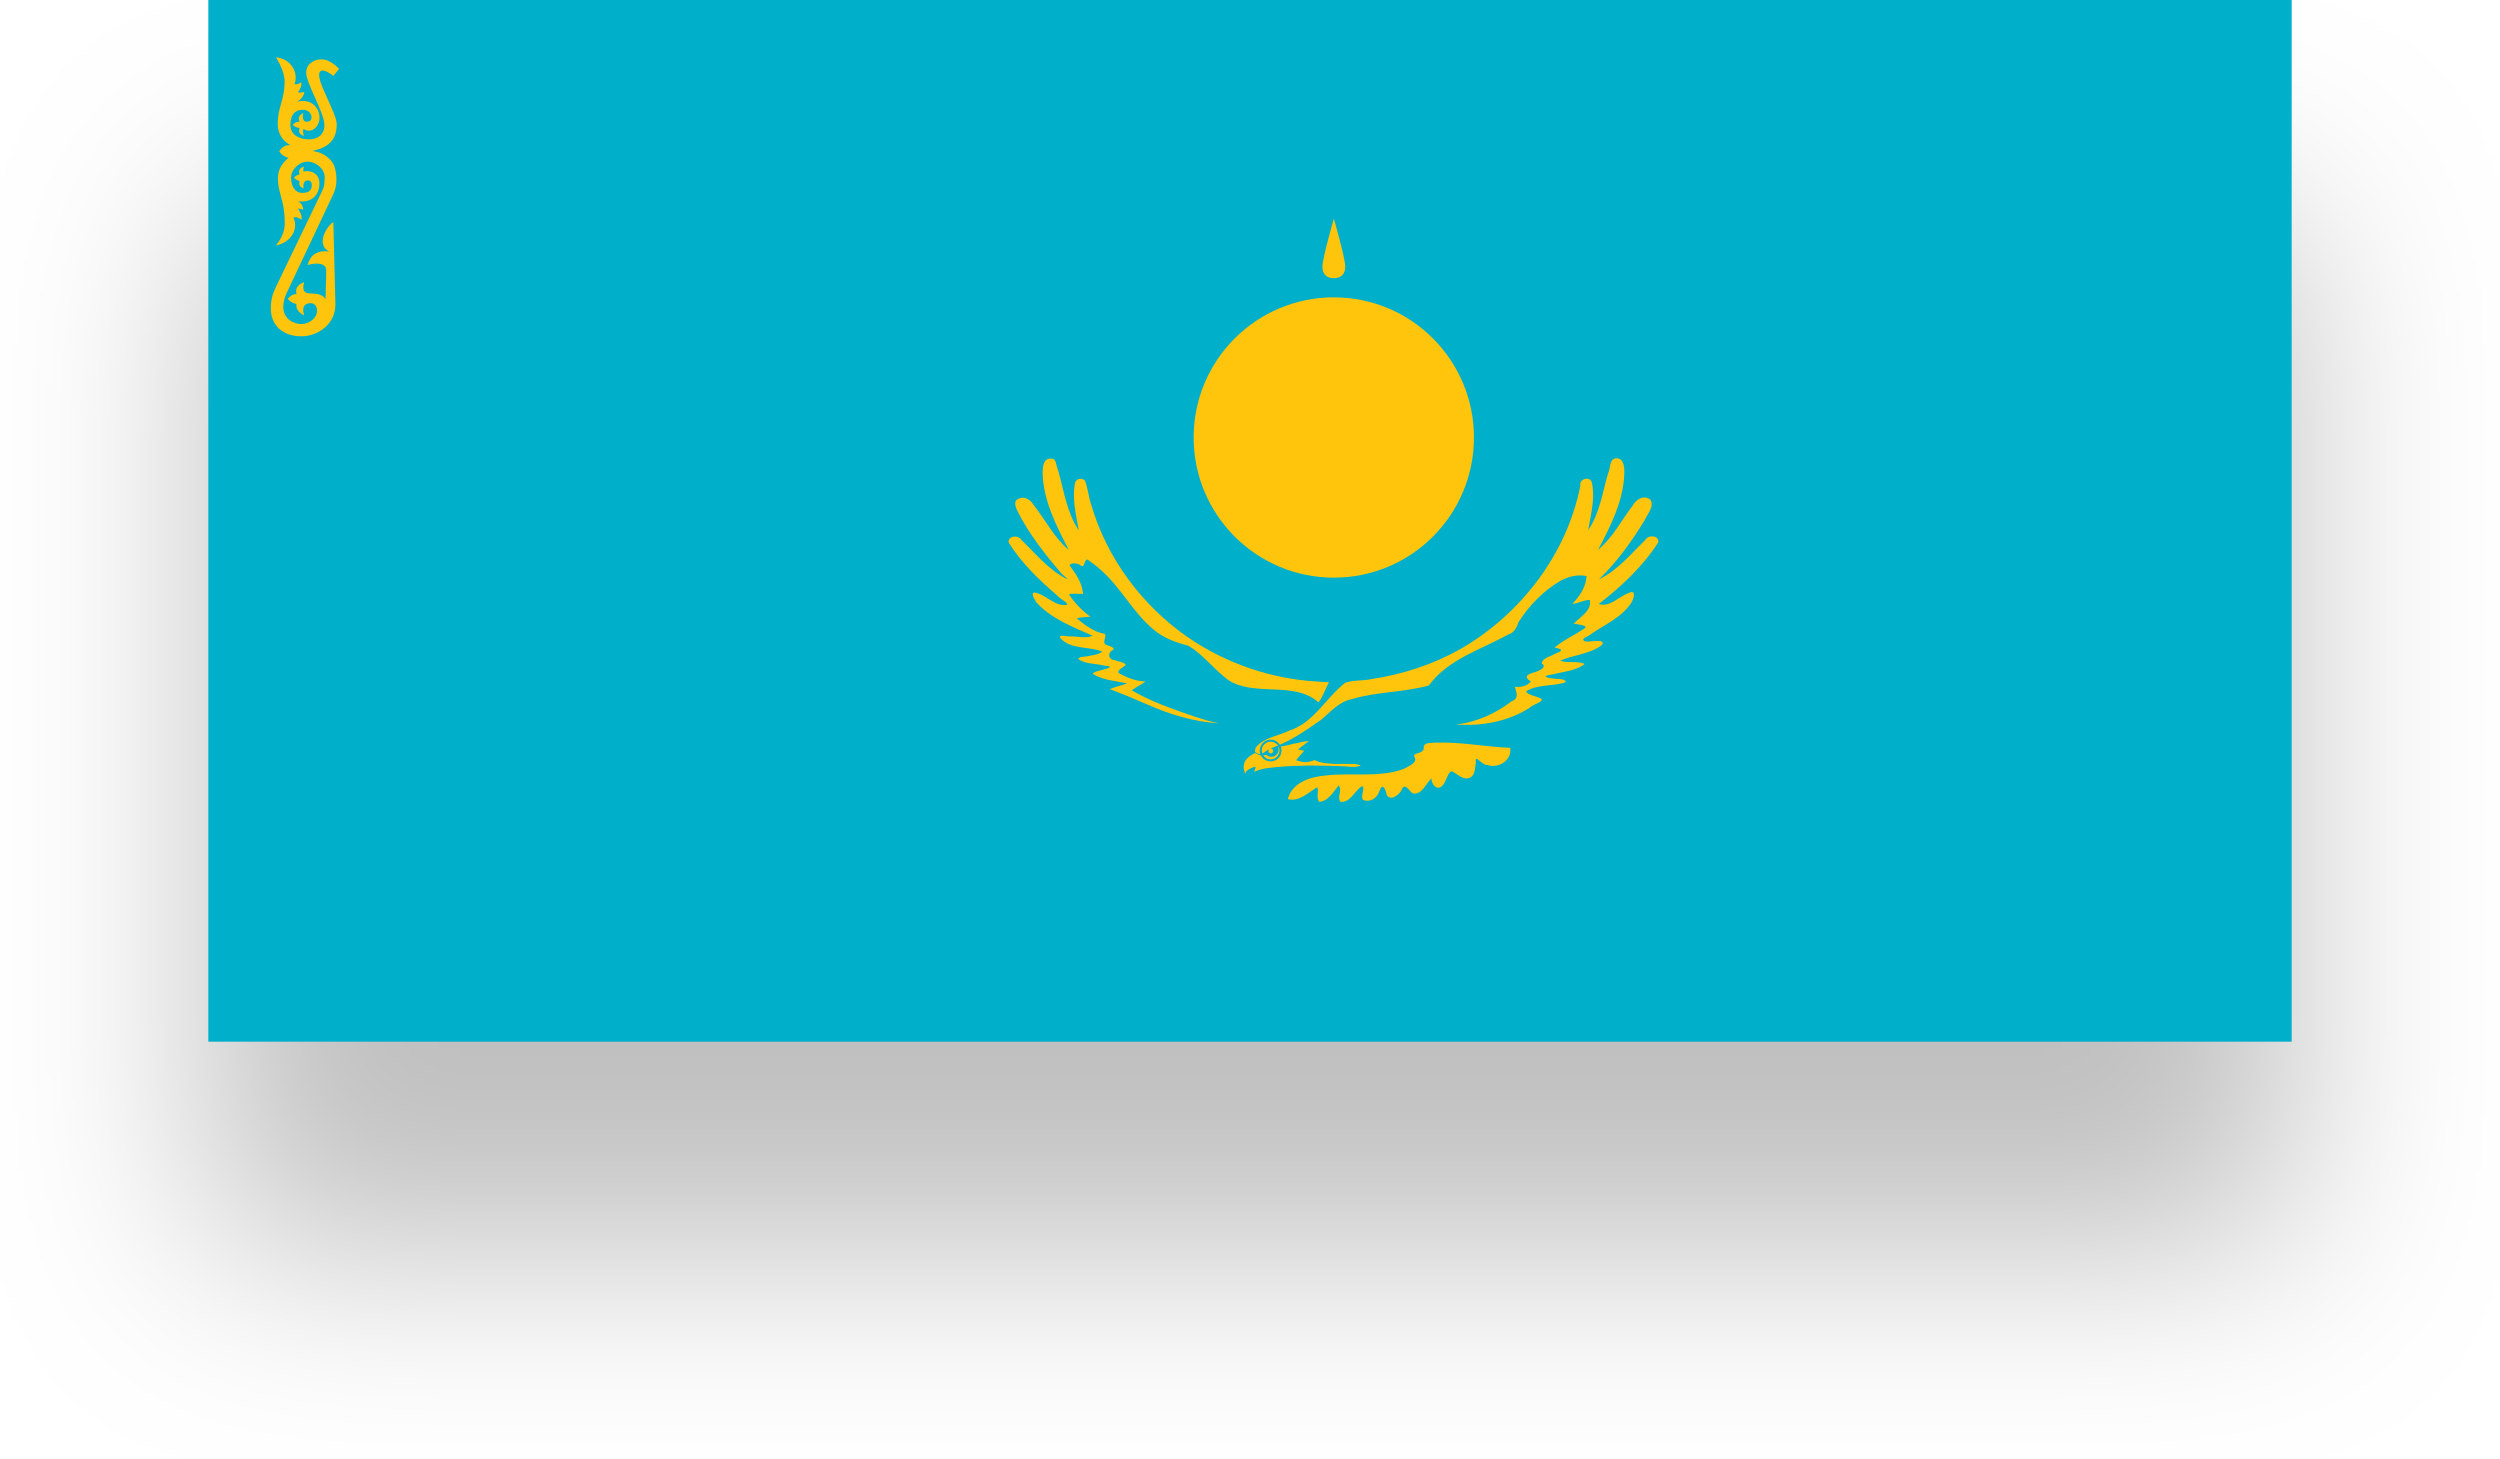
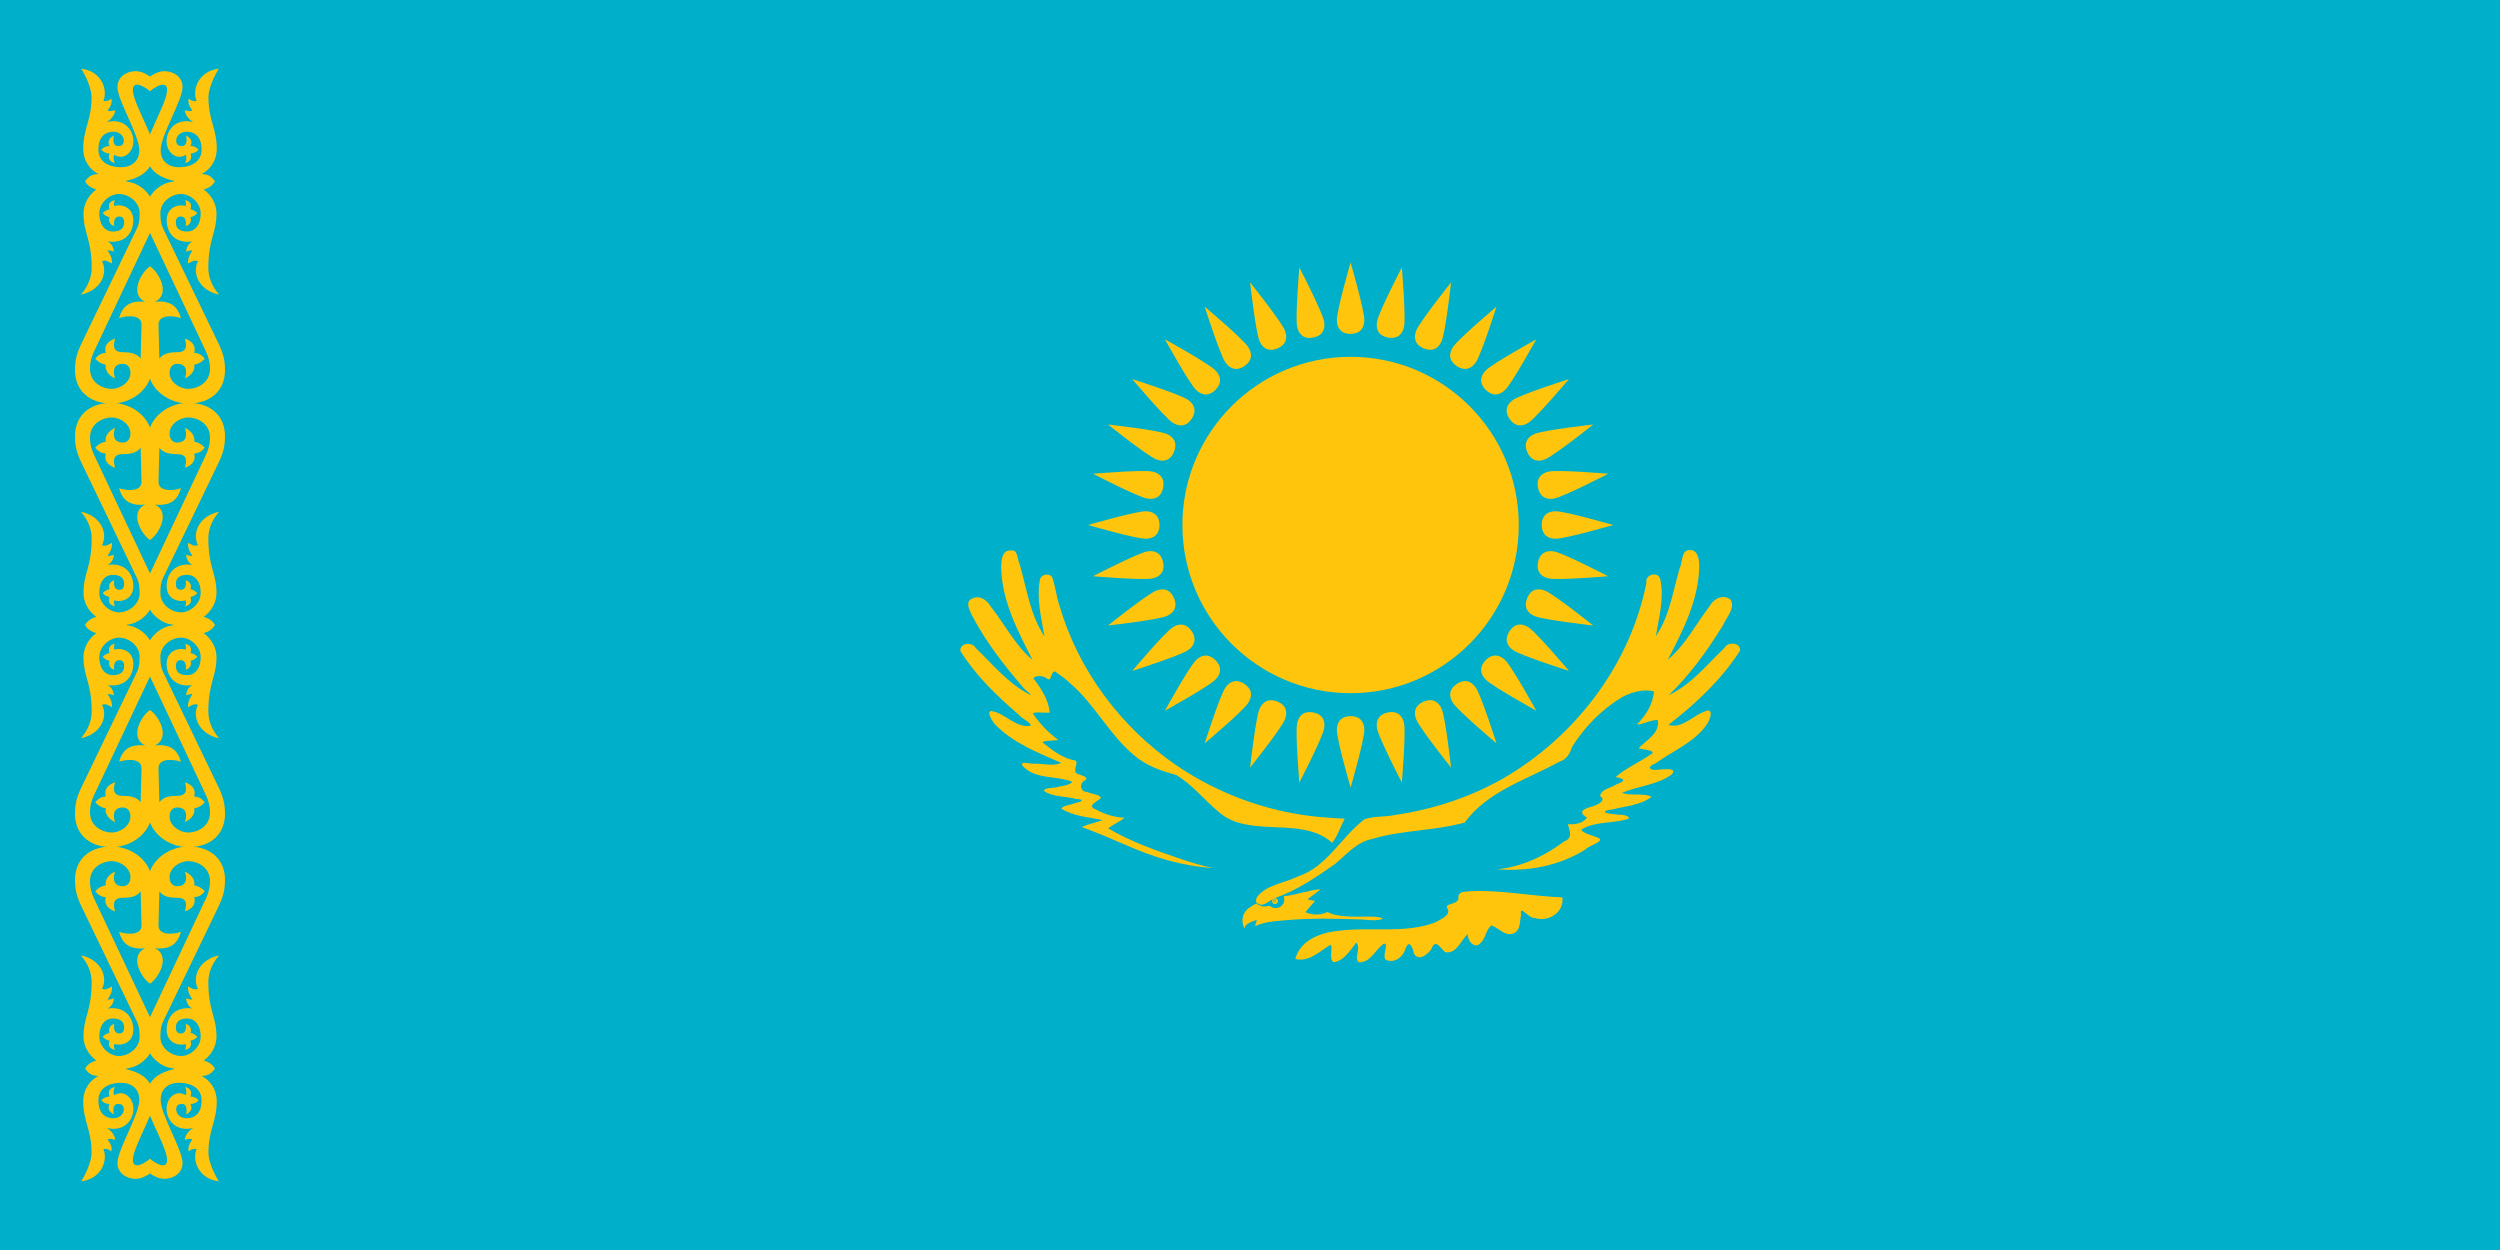
- <svg xmlns="http://www.w3.org/2000/svg" width="48" height="28" viewBox="0 0 48 28" fill="none">
-   <g filter="url(#filter0_d)">
-     <path d="M44 0H4V20H44V0Z" fill="#00AFCA" />
-     <path d="M25.61 11.091C27.096 11.091 28.3 9.886 28.3 8.4C28.3 6.914 27.096 5.709 25.61 5.709C24.123 5.709 22.918 6.914 22.918 8.4C22.918 9.886 24.123 11.091 25.61 11.091Z" fill="#FEC50C" />
-     <path d="M25.61 5.342C25.77 5.34 25.829 5.24 25.829 5.12C25.829 4.96 25.61 4.198 25.61 4.198C25.61 4.198 25.39 4.96 25.39 5.12C25.39 5.24 25.45 5.342 25.61 5.342Z" fill="#FEC50C" />
-     <path d="M25.129 14.229C25.057 14.233 24.987 14.243 24.919 14.265C24.825 14.277 24.735 14.31 24.641 14.325L24.604 14.331L24.541 14.337C24.545 14.355 24.548 14.372 24.548 14.389C24.548 14.407 24.546 14.425 24.541 14.439C24.537 14.453 24.525 14.471 24.515 14.481C24.501 14.496 24.487 14.509 24.471 14.517C24.455 14.525 24.437 14.528 24.419 14.529C24.401 14.53 24.382 14.529 24.365 14.523C24.347 14.517 24.33 14.505 24.315 14.492C24.296 14.497 24.277 14.5 24.259 14.502C24.24 14.504 24.223 14.504 24.206 14.502C24.187 14.497 24.168 14.491 24.15 14.483C24.132 14.476 24.115 14.467 24.098 14.456C24.03 14.496 23.954 14.534 23.913 14.604C23.889 14.636 23.885 14.673 23.879 14.711C23.876 14.757 23.888 14.807 23.908 14.85C23.915 14.863 23.921 14.804 23.944 14.796C23.982 14.765 24.029 14.742 24.077 14.729C24.118 14.709 24.113 14.731 24.096 14.763C24.092 14.779 24.069 14.843 24.1 14.811C24.235 14.751 24.385 14.739 24.531 14.727C24.743 14.705 24.956 14.701 25.169 14.698C25.369 14.701 25.569 14.703 25.769 14.711C25.864 14.713 25.96 14.735 26.054 14.719C26.077 14.713 26.112 14.711 26.125 14.698C26.083 14.673 26.033 14.673 25.985 14.667H25.604C25.498 14.656 25.387 14.655 25.287 14.615C25.261 14.604 25.236 14.579 25.211 14.606C25.173 14.619 25.132 14.629 25.092 14.631C25.022 14.637 24.952 14.622 24.887 14.596C24.934 14.531 24.99 14.475 25.041 14.415C25 14.408 24.96 14.399 24.919 14.389C24.991 14.339 25.059 14.283 25.129 14.229Z" fill="#FEC50C" />
-     <path d="M28.244 14.92C28.099 15.007 27.988 14.853 27.867 14.807C27.781 14.854 27.773 15.011 27.692 15.085C27.595 15.195 27.477 15.055 27.486 14.946C27.37 15.043 27.311 15.264 27.125 15.235C27.036 15.163 26.97 15.011 26.902 15.184C26.847 15.268 26.7 15.388 26.624 15.261C26.601 15.148 26.544 15.016 26.483 15.194C26.441 15.321 26.306 15.414 26.175 15.359C26.104 15.3 26.233 15.084 26.142 15.1C26.006 15.19 25.927 15.413 25.737 15.395C25.663 15.312 25.781 15.172 25.701 15.08C25.605 15.203 25.499 15.382 25.334 15.395C25.255 15.33 25.337 15.145 25.287 15.117C25.117 15.219 24.939 15.4 24.726 15.343C24.808 15.026 25.155 14.914 25.447 14.89C25.949 14.828 26.477 14.941 26.959 14.76C27.037 14.713 27.226 14.646 27.159 14.535C27.099 14.448 27.314 14.482 27.335 14.381C27.322 14.252 27.433 14.27 27.542 14.259C28.03 14.238 28.511 14.34 28.997 14.358C29.034 14.595 28.771 14.761 28.56 14.688C28.459 14.704 28.307 14.456 28.337 14.636C28.317 14.731 28.331 14.857 28.244 14.92L28.244 14.92ZM24.096 14.435C24.209 14.539 24.288 14.416 24.394 14.371C24.747 14.249 25.056 14.037 25.36 13.824C25.545 13.671 25.705 13.474 25.952 13.424C26.436 13.278 26.949 13.296 27.434 13.161C27.803 12.655 28.43 12.475 28.956 12.184C29.074 12.148 29.119 12.051 29.157 11.943C29.358 11.627 29.631 11.346 29.954 11.155C30.107 11.071 30.289 11.023 30.462 11.061C30.45 11.267 30.332 11.45 30.189 11.593C30.306 11.59 30.406 11.516 30.524 11.52C30.565 11.732 30.336 11.843 30.215 11.974C30.282 11.99 30.542 12.01 30.401 12.078C30.22 12.203 30.015 12.288 29.848 12.434C30.002 12.461 30.019 12.494 29.863 12.549C29.779 12.606 29.616 12.626 29.601 12.738C29.717 12.809 29.547 12.88 29.482 12.903C29.357 12.932 29.226 12.986 29.392 13.081C29.329 13.176 29.195 13.196 29.085 13.187C29.118 13.294 29.166 13.414 29.027 13.462C28.715 13.698 28.348 13.87 27.955 13.909C28.446 13.947 28.951 13.856 29.37 13.589C29.426 13.523 29.716 13.453 29.554 13.398C29.477 13.366 29.313 13.331 29.302 13.273C29.529 13.132 29.816 13.182 30.06 13.099C30.066 13.02 29.874 13.042 29.802 13.024C29.632 13.01 29.642 12.966 29.806 12.95C30.015 12.895 30.251 12.884 30.426 12.748C30.284 12.682 30.104 12.74 29.952 12.686C30.21 12.573 30.514 12.562 30.746 12.392C30.852 12.275 30.611 12.312 30.541 12.314C30.398 12.339 30.332 12.271 30.494 12.211C30.771 12.007 31.123 11.874 31.318 11.577C31.364 11.511 31.426 11.311 31.279 11.383C31.085 11.447 30.915 11.665 30.695 11.598C31.129 11.261 31.543 10.877 31.84 10.411C31.855 10.277 31.644 10.262 31.589 10.368C31.31 10.637 31.057 10.954 30.7 11.123C31.042 10.793 31.325 10.401 31.572 9.996C31.625 9.875 31.767 9.73 31.69 9.596C31.566 9.493 31.41 9.587 31.345 9.711C31.128 9.994 30.963 10.325 30.684 10.556C30.929 10.089 31.182 9.593 31.188 9.055C31.187 8.944 31.165 8.781 31.014 8.801C30.895 8.823 30.924 9.001 30.874 9.092C30.766 9.459 30.715 9.857 30.493 10.179C30.543 9.88 30.631 9.569 30.564 9.267C30.532 9.133 30.315 9.191 30.343 9.324C30.083 10.641 29.199 11.793 28.043 12.46C27.514 12.759 26.922 12.952 26.321 13.04C26.159 13.075 25.984 13.054 25.829 13.109C25.455 13.397 25.228 13.877 24.753 14.028C24.541 14.134 24.264 14.155 24.111 14.353C24.098 14.378 24.096 14.407 24.096 14.435" fill="#FEC50C" />
-     <path d="M25.516 13.099C25.446 13.226 25.405 13.372 25.315 13.486C25.044 13.239 24.651 13.248 24.308 13.231C24.024 13.216 23.716 13.19 23.497 12.988C23.266 12.799 23.078 12.553 22.82 12.4C22.584 12.336 22.347 12.256 22.158 12.095C21.753 11.765 21.522 11.276 21.127 10.936C21.051 10.862 20.962 10.804 20.878 10.741C20.798 10.761 20.834 10.934 20.736 10.846C20.683 10.808 20.549 10.804 20.537 10.857C20.658 11.016 20.779 11.198 20.795 11.402C20.713 11.41 20.567 11.384 20.526 11.415C20.635 11.579 20.775 11.724 20.935 11.84C20.858 11.852 20.708 11.846 20.678 11.877C20.837 12.005 21.006 12.137 21.213 12.17C21.256 12.226 21.151 12.334 21.239 12.382C21.29 12.403 21.458 12.438 21.342 12.495C21.263 12.549 21.292 12.674 21.394 12.671C21.458 12.704 21.602 12.712 21.613 12.768C21.557 12.826 21.38 12.895 21.53 12.949C21.671 13.027 21.832 13.078 21.992 13.084C21.912 13.151 21.812 13.19 21.729 13.254C22.1 13.471 22.512 13.614 22.918 13.752C23.08 13.806 23.243 13.857 23.411 13.888C22.924 13.86 22.453 13.716 22.009 13.518C21.779 13.418 21.547 13.32 21.311 13.233C21.415 13.179 21.534 13.166 21.642 13.12C21.419 13.075 21.176 13.06 20.98 12.938C21.01 12.885 21.124 12.882 21.187 12.855C21.305 12.826 21.378 12.792 21.212 12.782C21.043 12.736 20.851 12.757 20.703 12.655C20.712 12.595 20.867 12.616 20.93 12.589C21.01 12.576 21.098 12.564 21.162 12.511C20.902 12.403 20.562 12.479 20.358 12.25C20.311 12.163 20.504 12.233 20.559 12.218C20.698 12.218 20.848 12.263 20.981 12.207C20.602 12.04 20.197 11.885 19.908 11.577C19.876 11.528 19.78 11.393 19.857 11.376C20.082 11.406 20.245 11.651 20.485 11.613C20.517 11.57 20.346 11.499 20.303 11.438C19.952 11.137 19.612 10.81 19.366 10.416C19.349 10.285 19.556 10.265 19.611 10.367C19.879 10.625 20.121 10.926 20.455 11.102C20.573 11.16 20.387 11.034 20.362 10.989C20.053 10.631 19.76 10.252 19.544 9.83C19.506 9.754 19.442 9.617 19.557 9.576C19.672 9.518 19.787 9.597 19.846 9.696C20.072 9.982 20.239 10.322 20.522 10.561C20.281 10.094 20.024 9.602 20.018 9.064C20.024 8.96 20.03 8.802 20.172 8.807C20.29 8.789 20.271 8.941 20.31 9.013C20.427 9.408 20.478 9.835 20.713 10.184C20.661 9.891 20.585 9.589 20.636 9.292C20.647 9.194 20.757 9.164 20.829 9.223C20.887 9.365 20.899 9.541 20.952 9.693C21.253 10.723 21.93 11.63 22.811 12.238C23.537 12.736 24.398 13.033 25.278 13.085C25.357 13.092 25.437 13.094 25.516 13.099" fill="#FEC50C" />
-     <path d="M24.4 14.465C24.426 14.465 24.447 14.444 24.447 14.418C24.447 14.392 24.426 14.37 24.4 14.37C24.374 14.37 24.353 14.392 24.353 14.418C24.353 14.444 24.374 14.465 24.4 14.465Z" fill="#FEC50C" />
-     <path d="M24.396 14.429C24.407 14.429 24.415 14.421 24.415 14.41C24.415 14.399 24.407 14.391 24.396 14.391C24.385 14.391 24.377 14.399 24.377 14.41C24.377 14.421 24.385 14.429 24.396 14.429Z" fill="#FEC50C" stroke="#00AFCA" stroke-width="0.381" />
-     <path d="M6.4 1.458C6.4 1.458 6.208 1.297 6.143 1.378C6.038 1.508 6.465 2.157 6.465 2.386C6.465 2.761 6.215 2.863 5.906 2.917C5.698 2.953 5.361 2.902 5.361 2.902C5.424 2.816 5.466 2.791 5.573 2.784C5.453 2.722 5.332 2.588 5.332 2.378C5.332 2.056 5.465 1.923 5.465 1.559C5.465 1.357 5.299 1.1 5.299 1.1C5.592 1.129 5.737 1.4 5.654 1.617C5.701 1.623 5.743 1.613 5.78 1.578C5.801 1.638 5.767 1.708 5.722 1.768C5.758 1.788 5.785 1.776 5.843 1.764C5.838 1.826 5.801 1.891 5.71 1.953C5.973 1.885 6.135 2.068 6.135 2.26C6.135 2.405 6.033 2.509 5.934 2.509C5.902 2.509 5.855 2.496 5.828 2.476C5.809 2.516 5.819 2.569 5.838 2.609C5.766 2.59 5.719 2.547 5.752 2.457C5.696 2.452 5.652 2.433 5.622 2.397C5.652 2.358 5.699 2.335 5.752 2.337C5.712 2.253 5.757 2.206 5.823 2.168C5.823 2.168 5.781 2.337 5.888 2.337C5.937 2.337 5.981 2.321 5.981 2.25C5.981 2.188 5.926 2.102 5.801 2.108C5.676 2.113 5.575 2.194 5.575 2.394C5.575 2.578 5.723 2.67 5.919 2.676C6.096 2.681 6.229 2.585 6.229 2.403C6.229 2.161 5.879 1.608 5.879 1.392C5.879 1.229 6.025 1.139 6.168 1.139C6.353 1.139 6.509 1.322 6.509 1.322L6.4 1.458L6.4 1.458Z" fill="#FEC50C" />
-     <path d="M6.44 5.843C6.44 6.248 6.076 6.457 5.79 6.457C5.405 6.457 5.2 6.226 5.2 5.925C5.2 5.754 5.231 5.646 5.31 5.483C5.31 5.483 5.946 4.161 6.193 3.65C6.224 3.586 6.234 3.513 6.234 3.407C6.234 3.243 6.075 3.108 5.907 3.104C5.755 3.1 5.589 3.246 5.589 3.412C5.589 3.614 5.694 3.704 5.801 3.704C5.934 3.704 5.986 3.65 5.986 3.557C5.986 3.492 5.955 3.464 5.91 3.464C5.797 3.464 5.829 3.617 5.829 3.617C5.772 3.605 5.726 3.547 5.752 3.475C5.711 3.466 5.673 3.444 5.642 3.41C5.673 3.38 5.707 3.357 5.752 3.35C5.726 3.262 5.761 3.219 5.838 3.201C5.823 3.235 5.822 3.266 5.827 3.295C5.948 3.261 6.133 3.315 6.133 3.524C6.133 3.732 5.989 3.906 5.72 3.862C5.784 3.893 5.817 3.956 5.823 4.026C5.774 4.007 5.72 4.004 5.72 4.004C5.751 4.06 5.795 4.108 5.793 4.217C5.743 4.194 5.697 4.152 5.633 4.179C5.733 4.377 5.61 4.649 5.295 4.714C5.41 4.579 5.467 4.433 5.467 4.288C5.467 3.818 5.336 3.739 5.336 3.412C5.336 3.276 5.406 3.128 5.546 3.028V3.033C5.454 3.009 5.395 2.963 5.361 2.902C5.571 2.842 5.877 2.843 6.041 2.908C6.229 2.93 6.361 3.074 6.4 3.148C6.439 3.221 6.514 3.487 6.4 3.726C6.275 3.988 5.686 5.237 5.502 5.63C5.463 5.713 5.439 5.802 5.439 5.897C5.439 6.138 5.66 6.222 5.785 6.222C5.935 6.222 6.087 6.108 6.087 5.965C6.087 5.875 6.038 5.821 5.967 5.821C5.798 5.821 5.808 5.965 5.842 6.056C5.737 6.008 5.676 5.924 5.692 5.835C5.633 5.826 5.576 5.798 5.524 5.739C5.565 5.687 5.615 5.648 5.692 5.646C5.659 5.508 5.751 5.45 5.842 5.417C5.813 5.519 5.795 5.635 5.967 5.635C6.093 5.635 6.192 5.657 6.25 5.739C6.254 5.63 6.264 5.199 6.264 5.199C6.271 5.037 6.047 5.042 5.905 5.09C5.958 4.903 6.069 4.802 6.324 4.828C6.262 4.802 6.196 4.744 6.196 4.632C6.196 4.48 6.319 4.312 6.4 4.262L6.44 5.843L6.44 5.843Z" fill="#FEC50C" />
+ <svg xmlns="http://www.w3.org/2000/svg" xmlns:xlink="http://www.w3.org/1999/xlink" viewBox="0 0 2000 1000">
+   <rect width="2000" height="1000" fill="#00afca" />
+   <g id="sun" fill="#fec50c" transform="translate(1080.472,420)">
+     <circle r="134.55" />
+     <g id="r16">
+       <g id="r4">
+         <path id="r" d="m0,-152.9c8,-0.1 11,-5.1 11,-11.1c0,-8 -11,-46.1 -11,-46.1s-11,38.1 -11,46.1c0,6 3,11.1 11,11.1z" />
+         <use xlink:href="#r" transform="rotate(90)" />
+         <use xlink:href="#r" transform="rotate(180)" />
+         <use xlink:href="#r" transform="rotate(270)" />
+       </g>
+       <use xlink:href="#r4" transform="rotate(22.5)" />
+       <use xlink:href="#r4" transform="rotate(45)" />
+       <use xlink:href="#r4" transform="rotate(67.5)" />
+     </g>
+     <use xlink:href="#r16" transform="rotate(11.25)" />
  </g>
-   <defs>
-     <filter id="filter0_d" x="0" y="0" width="48" height="28" filterUnits="userSpaceOnUse" color-interpolation-filters="sRGB">
-       <feFlood flood-opacity="0" result="BackgroundImageFix" />
-       <feColorMatrix in="SourceAlpha" type="matrix" values="0 0 0 0 0 0 0 0 0 0 0 0 0 0 0 0 0 0 127 0" />
-       <feOffset dy="4" />
-       <feGaussianBlur stdDeviation="2" />
-       <feColorMatrix type="matrix" values="0 0 0 0 0 0 0 0 0 0 0 0 0 0 0 0 0 0 0.25 0" />
-       <feBlend mode="normal" in2="BackgroundImageFix" result="effect1_dropShadow" />
-       <feBlend mode="normal" in="SourceGraphic" in2="effect1_dropShadow" result="shape" />
-     </filter>
-   </defs>
+   <g id="bird" fill="#fec50c">
+     <path d="M316.94,213.44c-1.08,0.06-2.13,0.2-3.16,0.53-1.41,0.19-2.76,0.68-4.16,0.91l-0.56,0.09-0.94,0.09c0.06,0.26,0.1,0.52,0.1,0.78,0,0.27-0.03,0.53-0.1,0.75-0.06,0.21-0.25,0.47-0.4,0.63-0.2,0.22-0.41,0.41-0.66,0.53-0.24,0.12-0.51,0.17-0.78,0.19-0.27,0.01-0.55,0-0.81-0.1-0.27-0.09-0.52-0.26-0.75-0.46-0.28,0.07-0.57,0.12-0.84,0.15-0.28,0.03-0.54,0.03-0.79,0-0.28-0.08-0.57-0.17-0.84-0.28s-0.53-0.25-0.78-0.41c-1.02,0.6-2.16,1.17-2.78,2.22-0.35,0.48-0.42,1.03-0.5,1.6-0.05,0.7,0.13,1.44,0.43,2.09,0.11,0.19,0.2-0.69,0.54-0.81,0.57-0.47,1.28-0.81,2-1,0.61-0.31,0.53,0.02,0.28,0.5-0.06,0.25-0.4,1.2,0.06,0.72,2.03-0.9,4.28-1.08,6.47-1.25,3.18-0.33,6.37-0.4,9.56-0.44,3,0.04,6,0.08,9,0.19,1.43,0.04,2.87,0.36,4.28,0.12,0.34-0.09,0.87-0.11,1.07-0.31-0.64-0.37-1.39-0.38-2.1-0.47h-5.72c-1.59-0.16-3.25-0.18-4.75-0.78-0.4-0.16-0.77-0.54-1.15-0.13-0.57,0.2-1.18,0.34-1.78,0.38-1.05,0.08-2.1-0.14-3.07-0.53,0.7-0.97,1.54-1.82,2.31-2.72-0.62-0.1-1.22-0.23-1.84-0.38,1.09-0.75,2.1-1.6,3.16-2.4z" transform="scale(3.333333,3.333333)" />
+     <path d="m1212.2,746.01c-7.245,4.35-12.775-3.362-18.831-5.675-4.325,2.349-4.729,10.208-8.771,13.93-4.834,5.502-10.76-1.536-10.318-6.965-5.782,4.874-8.707,15.922-18.057,14.446-4.431-3.615-7.722-11.201-11.106-2.564-2.761,4.222-10.11,10.229-13.916,3.853-1.178-5.629-4.001-12.25-7.063-3.308-2.102,6.325-8.851,10.978-15.379,8.209-3.574-2.922,2.865-13.727-1.684-12.958-6.8,4.496-10.753,15.658-20.242,14.764-3.685-4.136,2.236-11.144-1.806-15.735-4.771,6.123-10.063,15.089-18.315,15.735-3.988-3.232,0.157-12.501-2.389-13.873-8.468,5.078-17.402,14.128-28.05,11.294,4.15-15.873,21.49-21.442,36.072-22.68,25.089-3.083,51.484,2.586,75.624-6.469,3.9-2.373,13.35-5.739,9.985-11.244-2.981-4.346,7.753-2.647,8.786-7.724-0.639-6.43,4.926-5.545,10.364-6.108,24.376-1.052,48.455,4.082,72.758,4.955,1.836,11.842-11.301,20.157-21.876,16.5-5.052,0.818-12.627-11.615-11.142-2.57-1.018,4.747-0.306,11.017-4.643,14.188m-207.4-24.248c5.644,5.165,9.601-0.973,14.875-3.216,17.692-6.085,33.128-16.719,48.346-27.344,9.221-7.63,17.214-17.525,29.597-20,24.155-7.303,49.832-6.417,74.081-13.157,18.464-25.281,49.825-34.299,76.096-48.831,5.899-1.832,8.178-6.687,10.062-12.047,10.028-15.83,23.689-29.857,39.845-39.439,7.644-4.177,16.764-6.582,25.418-4.672-0.62,10.307-6.533,19.442-13.672,26.57,5.842-0.129,10.863-3.819,16.767-3.611,2.023,10.578-9.401,16.114-15.478,22.7,3.385,0.788,16.353,1.768,9.287,5.159-9.005,6.25-19.289,10.541-27.602,17.799,7.669,1.378,8.544,3.008,0.745,5.782-4.221,2.862-12.341,3.862-13.126,9.437,5.794,3.561-2.668,7.096-5.933,8.255-6.241,1.454-12.798,4.165-4.507,8.907-3.136,4.738-9.865,5.749-15.356,5.28,1.666,5.37,4.078,11.378-2.892,13.747-15.624,11.811-33.96,20.402-53.601,22.367,24.536,1.887,49.807-2.668,70.773-16.011,2.768-3.273,17.282-6.79,9.164-9.542-3.822-1.59-12.016-3.357-12.57-6.271,11.355-7.006,25.664-4.514,37.88-8.676,0.316-3.955-9.291-2.855-12.874-3.755-8.543-0.7-8.042-2.88,0.195-3.688,10.422-2.759,22.226-3.303,30.993-10.098-7.138-3.307-16.116-0.395-23.732-3.095,12.911-5.65,28.142-6.217,39.726-14.704,5.276-5.871-6.76-4.036-10.267-3.893-7.151,1.245-10.456-2.178-2.332-5.149,13.871-10.227,31.433-16.871,41.176-31.697,2.308-3.319,5.433-13.319-1.928-9.722-9.681,3.219-18.198,14.101-29.228,10.735,21.733-16.844,42.413-36.02,57.267-59.33,0.767-6.723-9.785-7.451-12.532-2.172-13.963,13.454-26.6,29.335-44.477,37.77,17.121-16.525,31.276-36.092,43.626-56.372,2.648-6.032,9.764-13.286,5.902-19.983-6.226-5.153-14.013-0.436-17.248,5.73-10.854,14.169-19.096,30.708-33.054,42.25,12.219-23.322,24.871-48.148,25.179-75.047-0.037-5.538-1.149-13.694-8.669-12.659-5.962,1.068-4.546,9.991-7.004,14.504-5.411,18.377-7.951,38.279-19.05,54.371,2.497-14.934,6.866-30.5,3.512-45.58-1.567-6.74-12.45-3.841-11.048,2.829-13.002,65.86-57.194,123.46-114.99,156.78-26.464,14.973-56.023,24.626-86.096,29.002-8.09,1.772-16.839,0.732-24.572,3.491-18.736,14.367-30.079,38.407-53.802,45.935-10.632,5.284-24.496,6.356-32.098,16.233-0.658,1.263-0.799,2.727-0.774,4.127" />
+     <path d="m1075.8,654.95c-3.501,6.354-5.559,13.658-10.06,19.347-13.541-12.321-33.171-11.914-50.347-12.734-14.177-0.757-29.594-2.065-40.563-12.176-11.539-9.452-20.958-21.724-33.852-29.393-11.769-3.2-23.633-7.204-33.095-15.271-20.22-16.482-31.8-40.937-51.558-57.933-3.767-3.708-8.209-6.581-12.429-9.727-4.01,0.977-2.196,9.631-7.102,5.219-2.669-1.899-9.348-2.084-9.949,0.569,6.04,7.96,12.087,17.049,12.924,27.23-4.12,0.422-11.445-0.871-13.487,0.664,5.471,8.2,12.484,15.473,20.452,21.263-3.822,0.615-11.353,0.28-12.818,1.82,7.909,6.446,16.391,13.034,26.747,14.69,2.12,2.795-3.099,8.19,1.29,10.576,2.546,1.04,10.945,2.78,5.159,5.675-3.97,2.675-2.497,8.911,2.58,8.771,3.21,1.639,10.418,2.041,10.982,4.879-2.845,2.896-11.698,6.329-4.164,9.041,7.039,3.904,15.067,6.438,23.105,6.717-4.034,3.394-9.004,5.321-13.156,8.513,18.55,10.877,39.113,18.03,59.433,24.919,8.091,2.703,16.274,5.224,24.661,6.81-24.369-1.407-47.922-8.621-70.116-18.495-11.503-5.045-23.084-9.92-34.873-14.265,5.169-2.69,11.148-3.347,16.509-5.675-11.128-2.229-23.285-2.961-33.067-9.077,1.5-2.676,7.183-2.802,10.326-4.164,5.911-1.416,9.578-3.134,1.244-3.647-8.406-2.281-18.045-1.258-25.452-6.328,0.477-3.04,8.228-1.981,11.386-3.293,3.975-0.683,8.396-1.255,11.573-3.929-12.994-5.388-29.99-1.571-40.168-13.046-2.348-4.371,7.288-0.85,10.033-1.578,6.972,0,14.467,2.216,21.107-0.596-18.934-8.312-39.215-16.095-53.655-31.471-1.604-2.472-6.407-9.225-2.532-10.06,11.239,1.487,19.374,13.753,31.396,11.844,1.597-2.153-6.984-5.681-9.125-8.758-17.528-15.041-34.541-31.364-46.825-51.066-0.845-6.579,9.497-7.565,12.22-2.483,13.405,12.911,25.514,27.977,42.209,36.791,5.925,2.872-3.401-3.4-4.643-5.675-15.427-17.914-30.113-36.834-40.895-57.932-1.93-3.803-5.128-10.686,0.646-12.71,5.772-2.892,11.501,1.048,14.428,6.007,11.342,14.305,19.688,31.307,33.817,43.225-12.037-23.359-24.889-47.948-25.2-74.828,0.282-5.211,0.617-13.092,7.683-12.878,5.933-0.899,4.996,6.696,6.941,10.318,5.845,19.747,8.395,41.121,20.121,58.556-2.59-14.649-6.402-29.735-3.869-44.627,0.584-4.89,6.088-6.37,9.682-3.414,2.905,7.11,3.511,15.889,6.157,23.491,15.06,51.519,48.875,96.832,92.941,127.24,36.292,24.891,79.362,39.749,123.32,42.341,3.97,0.346,7.956,0.465,11.932,0.71" />
+     <circle cx="1020" cy="720.887" r="2.367" />
+     <circle cx="1019.8" cy="720.507" r="0.965" stroke="#00afca" stroke-width="0.381" />
+   </g>
+   <g id="ornament" fill="#fec50c">
+     <g id="oh">
+       <g id="oq">
+         <path d="m120,72.922s-9.611-8.076-12.874-4.025c-5.249,6.515,16.14,38.968,16.14,50.396,0,18.759-12.517,23.861-27.973,26.539-10.371,1.798-27.259-0.752-27.259-0.752,3.18-4.273,5.248-5.532,10.606-5.873-5.965-3.097-12.039-9.819-12.039-20.284,0-16.138,6.643-22.789,6.643-40.983,0-10.093-8.276-22.941-8.276-22.941,14.628,1.464,21.878,15.009,17.753,25.834,2.329,0.335,4.443-0.189,6.259-1.909,1.071,3.001-0.619,6.483-2.883,9.484,1.823,0.974,3.162,0.39,6.066-0.209-0.275,3.091-2.128,6.376-6.66,9.467,13.151-3.414,21.243,5.752,21.243,15.347,0,7.248-5.079,12.443-10.044,12.443-1.604,0-3.961-0.661-5.291-1.653-0.937,1.995-0.454,4.665,0.511,6.66-3.639-0.962-5.948-3.123-4.304-7.621-2.795-0.257-5.018-1.201-6.53-3.001,1.532-1.962,3.857-3.093,6.53-3.001-2.035-4.199,0.233-6.551,3.537-8.456,0,0-2.102,8.456,3.265,8.456,2.413,0,4.612-0.786,4.612-4.342,0-3.097-2.708-7.387-8.966-7.114-6.259,0.273-11.332,4.315-11.332,14.306,0,9.216,7.433,13.8,17.229,14.096,8.834,0.273,15.501-4.513,15.501-13.625,0-12.128-17.508-39.773-17.508-50.581,0-8.109,7.292-12.635,14.427-12.635,9.252,0,17.058,9.161,17.058,9.161l-5.435,6.815z" />
+         <path id="op" d="m122.02,292.14c0,20.27-18.198,30.688-32.498,30.688-19.266,0-29.524-11.519-29.524-26.598,0-8.547,1.566-13.911,5.507-22.092,0,0,31.78-66.091,44.153-91.653,1.543-3.188,2.041-6.817,2.041-12.138,0-8.217-7.97-14.933-16.327-15.139-7.618-0.191-15.918,7.102-15.918,15.412,0,10.093,5.236,14.593,10.612,14.593,6.616,0,9.252-2.72,9.252-7.365,0-3.237-1.563-4.637-3.809-4.637-5.674,0-4.082,7.638-4.082,7.638-2.818-0.617-5.133-3.497-3.809-7.092-2.062-0.459-3.993-1.541-5.51-3.273,1.521-1.475,3.266-2.613,5.51-3.001-1.329-4.387,0.447-6.531,4.286-7.433-0.775,1.688-0.801,3.24-0.544,4.705,6.044-1.719,15.306,1.016,15.306,11.456,0,10.365-7.194,19.093-20.681,16.912,3.209,1.534,4.841,4.673,5.17,8.183-2.449-0.955-5.17-1.091-5.17-1.091,1.577,2.781,3.767,5.178,3.673,10.638-2.501-1.137-4.823-3.242-8.027-1.909,5.029,9.897-1.15,23.511-16.871,26.732,5.754-6.744,8.571-14.027,8.571-21.277,0-23.496-6.53-27.445-6.53-43.78,0-6.834,3.513-14.215,10.476-19.231v0.273c-4.602-1.232-7.55-3.498-9.245-6.577,10.515-2.982,25.799-2.927,34.006,0.302,9.434,1.093,16.019,8.331,17.959,12.004,1.941,3.671,5.71,16.953,0,28.912-6.249,13.088-35.711,75.559-44.897,95.198-1.948,4.165-3.129,8.583-3.129,13.366,0,12.03,11.02,16.23,17.279,16.23,7.483,0,15.102-5.701,15.102-12.82,0-4.511-2.449-7.229-5.986-7.229-8.459,0-7.945,7.196-6.259,11.729-5.264-2.367-8.324-6.592-7.483-11.047-2.981-0.408-5.817-1.822-8.435-4.774,2.06-2.601,4.572-4.567,8.435-4.637-1.687-6.912,2.941-9.835,7.483-11.456-1.437,5.073-2.38,10.911,6.259,10.911,6.299,0,11.258,1.091,14.15,5.183,0.17-5.455,0.68-27.005,0.68-27.005,0.363-8.098-10.839-7.866-17.959-5.455,2.687-9.328,8.198-14.371,20.952-13.093-3.095-1.296-6.395-4.208-6.395-9.82,0.002-7.593,6.162-16.005,10.206-18.492l2.022,79.051z" />
+         <use xlink:href="#op" transform="matrix(1,0,0,-1,0,645.08)" />
+       </g>
+       <use xlink:href="#oq" transform="matrix(-1,0,0,1,240,0)" />
+     </g>
+     <use xlink:href="#oh" transform="matrix(1,0,0,-1,0,1000)" />
+   </g>
</svg>
